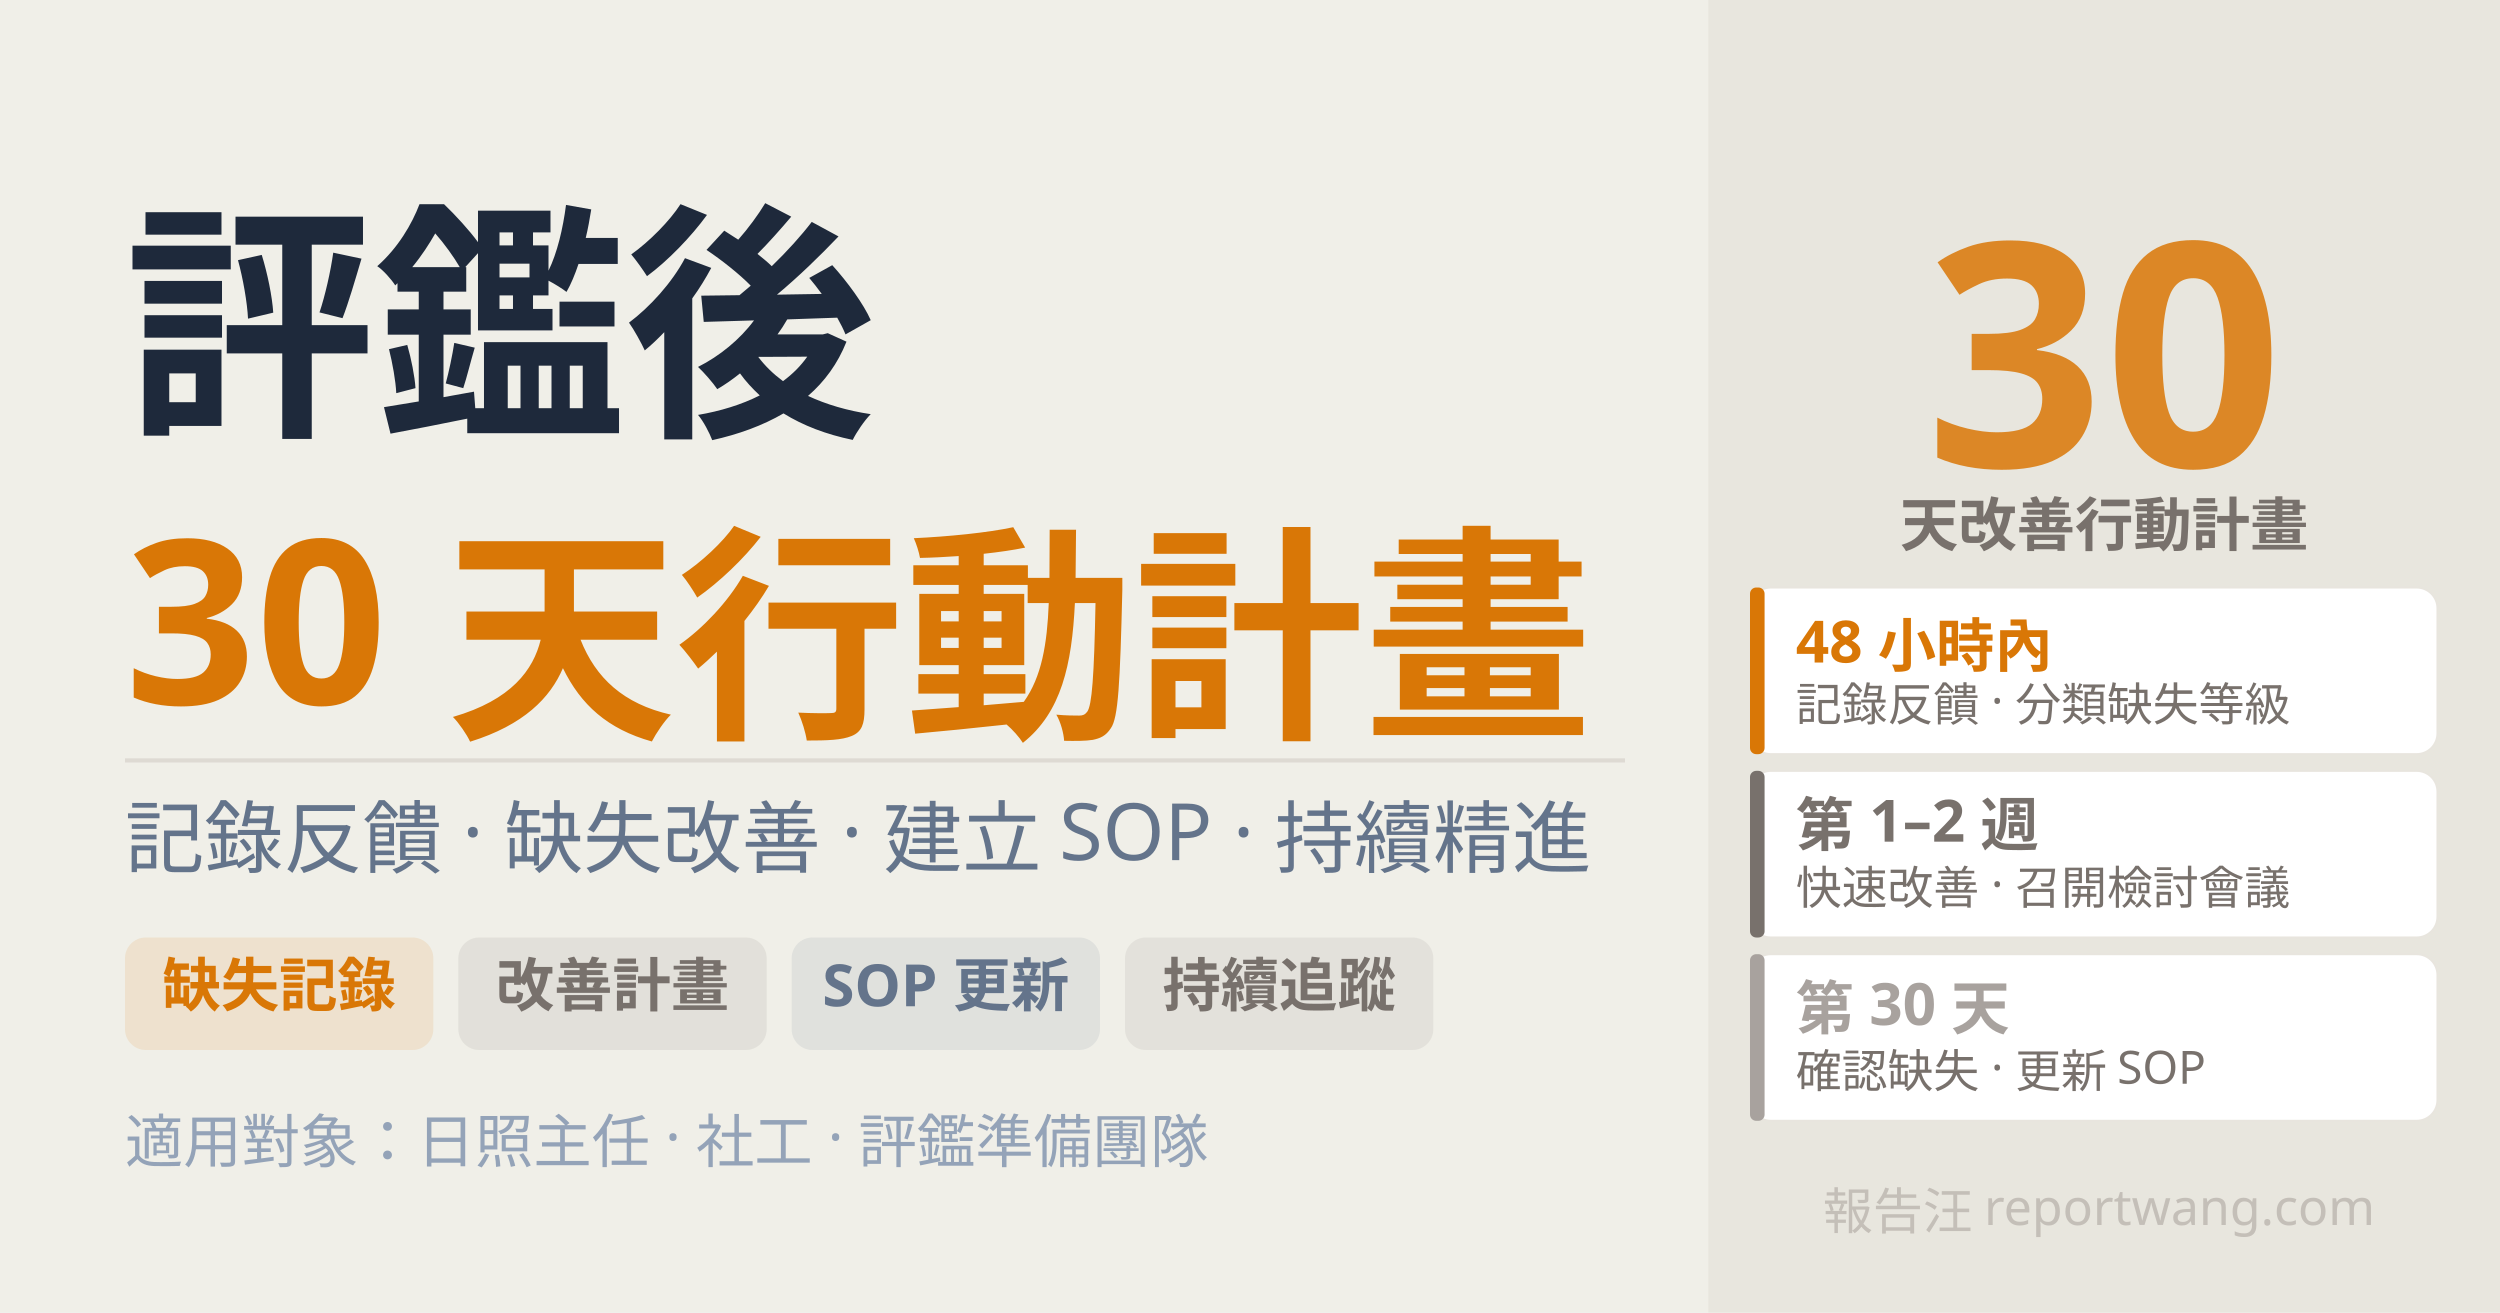
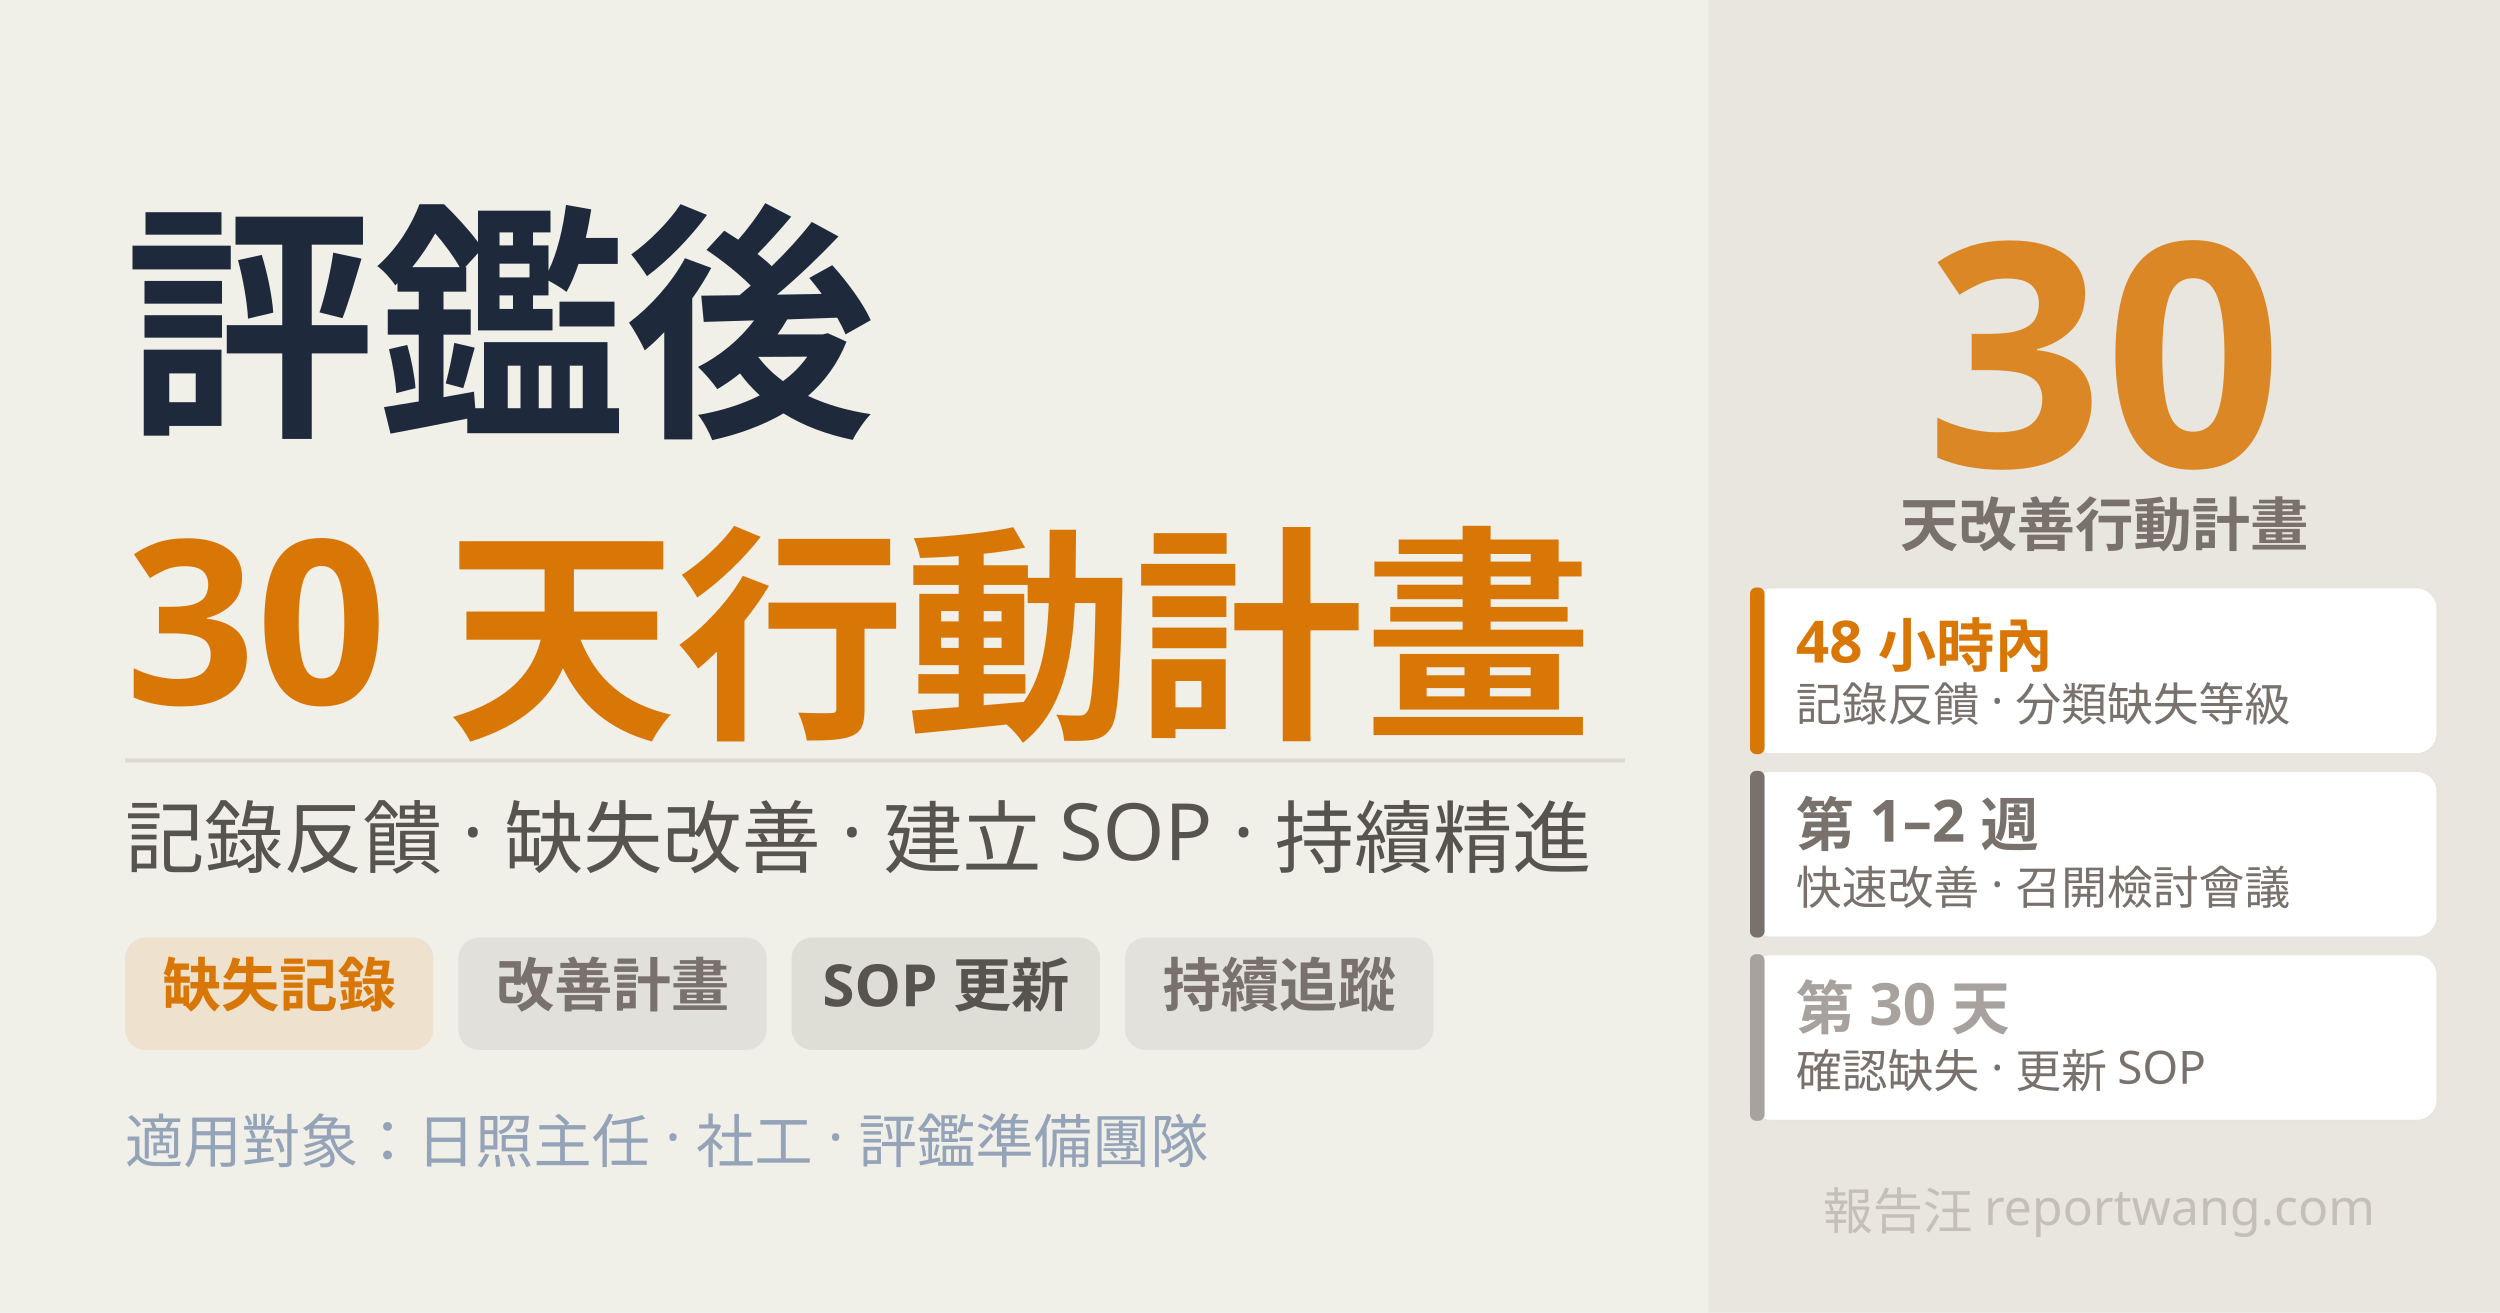
<svg xmlns="http://www.w3.org/2000/svg" width="1200" height="630" viewBox="0 0 1200 630" font-family="'Noto Sans TC', sans-serif">
  <rect width="1200" height="630" fill="#f0efe8" />
  <rect x="820" y="0" width="380" height="630" fill="#e8e6de" />
  <text x="1010" y="224" font-size="150" font-weight="900" fill="#d97706" text-anchor="middle" opacity="0.85">30</text>
  <text x="1010" y="262" font-size="28" fill="#78716c" text-anchor="middle" font-weight="600">天改善行動計畫</text>
  <rect x="840" y="282" width="330" height="80" rx="10" fill="white" stroke="#e8e5de" stroke-width="1" />
  <rect x="840" y="282" width="7" height="80" rx="3" fill="#d97706" />
  <text x="862" y="318" font-size="28" fill="#d97706" font-weight="700">48 小時內</text>
  <text x="862" y="346" font-size="22" fill="#78716c">記錄反饋 · 分類缺失等級</text>
  <rect x="840" y="370" width="330" height="80" rx="10" fill="white" stroke="#e8e5de" stroke-width="1" />
  <rect x="840" y="370" width="7" height="80" rx="3" fill="#78716c" />
  <text x="862" y="406" font-size="28" fill="#78716c" font-weight="700">第 1–2 週</text>
  <text x="862" y="434" font-size="22" fill="#78716c">快速改善 · 召開檢討會議</text>
  <rect x="840" y="458" width="330" height="80" rx="10" fill="white" stroke="#e8e5de" stroke-width="1" />
  <rect x="840" y="458" width="7" height="80" rx="3" fill="#a8a29e" />
  <text x="862" y="494" font-size="28" fill="#a8a29e" font-weight="700">第 30 天</text>
  <text x="862" y="522" font-size="22" fill="#78716c">確認缺失 · 更新 SOP</text>
  <text x="60" y="200" font-size="120" font-weight="900" fill="#1e293b">評鑑後</text>
  <text x="60" y="338" font-size="110" font-weight="900" fill="#d97706">30 天行動計畫</text>
  <line x1="60" y1="365" x2="780" y2="365" stroke="#dedad3" stroke-width="2" />
-   <text x="60" y="416" font-size="38" fill="#64748b" font-weight="400">記錄反饋 · 缺失改善 · 建立 SOP · 持續精進</text>
+   <text x="60" y="416" font-size="38" fill="#57534e" font-weight="400">記錄反饋 · 缺失改善 · 建立 SOP · 持續精進</text>
  <rect x="60" y="450" width="148" height="54" rx="10" fill="#d97706" opacity="0.12" />
  <text x="134" y="483" font-size="28" fill="#d97706" text-anchor="middle" font-weight="600">缺失記錄</text>
  <rect x="220" y="450" width="148" height="54" rx="10" fill="#78716c" opacity="0.12" />
  <text x="294" y="483" font-size="28" fill="#78716c" text-anchor="middle" font-weight="600">改善計畫</text>
-   <rect x="380" y="450" width="148" height="54" rx="10" fill="#64748b" opacity="0.12" />
-   <text x="454" y="483" font-size="28" fill="#64748b" text-anchor="middle" font-weight="600">SOP 更新</text>
+   <rect x="380" y="450" width="148" height="54" rx="10" fill="#57534e" opacity="0.12" />
+   <text x="454" y="483" font-size="28" fill="#57534e" text-anchor="middle" font-weight="600">SOP 更新</text>
  <rect x="540" y="450" width="148" height="54" rx="10" fill="#a8a29e" opacity="0.18" />
  <text x="614" y="483" font-size="28" fill="#78716c" text-anchor="middle" font-weight="600">持續追蹤</text>
  <text x="60" y="558" font-size="28" fill="#94a3b8">適用對象：日照主任 · 社工 · 評鑑準備團隊</text>
  <text x="1140" y="590" font-size="24" fill="#c4bfb8" text-anchor="end" font-weight="400">報告汪 reportwang.com</text>
</svg>
